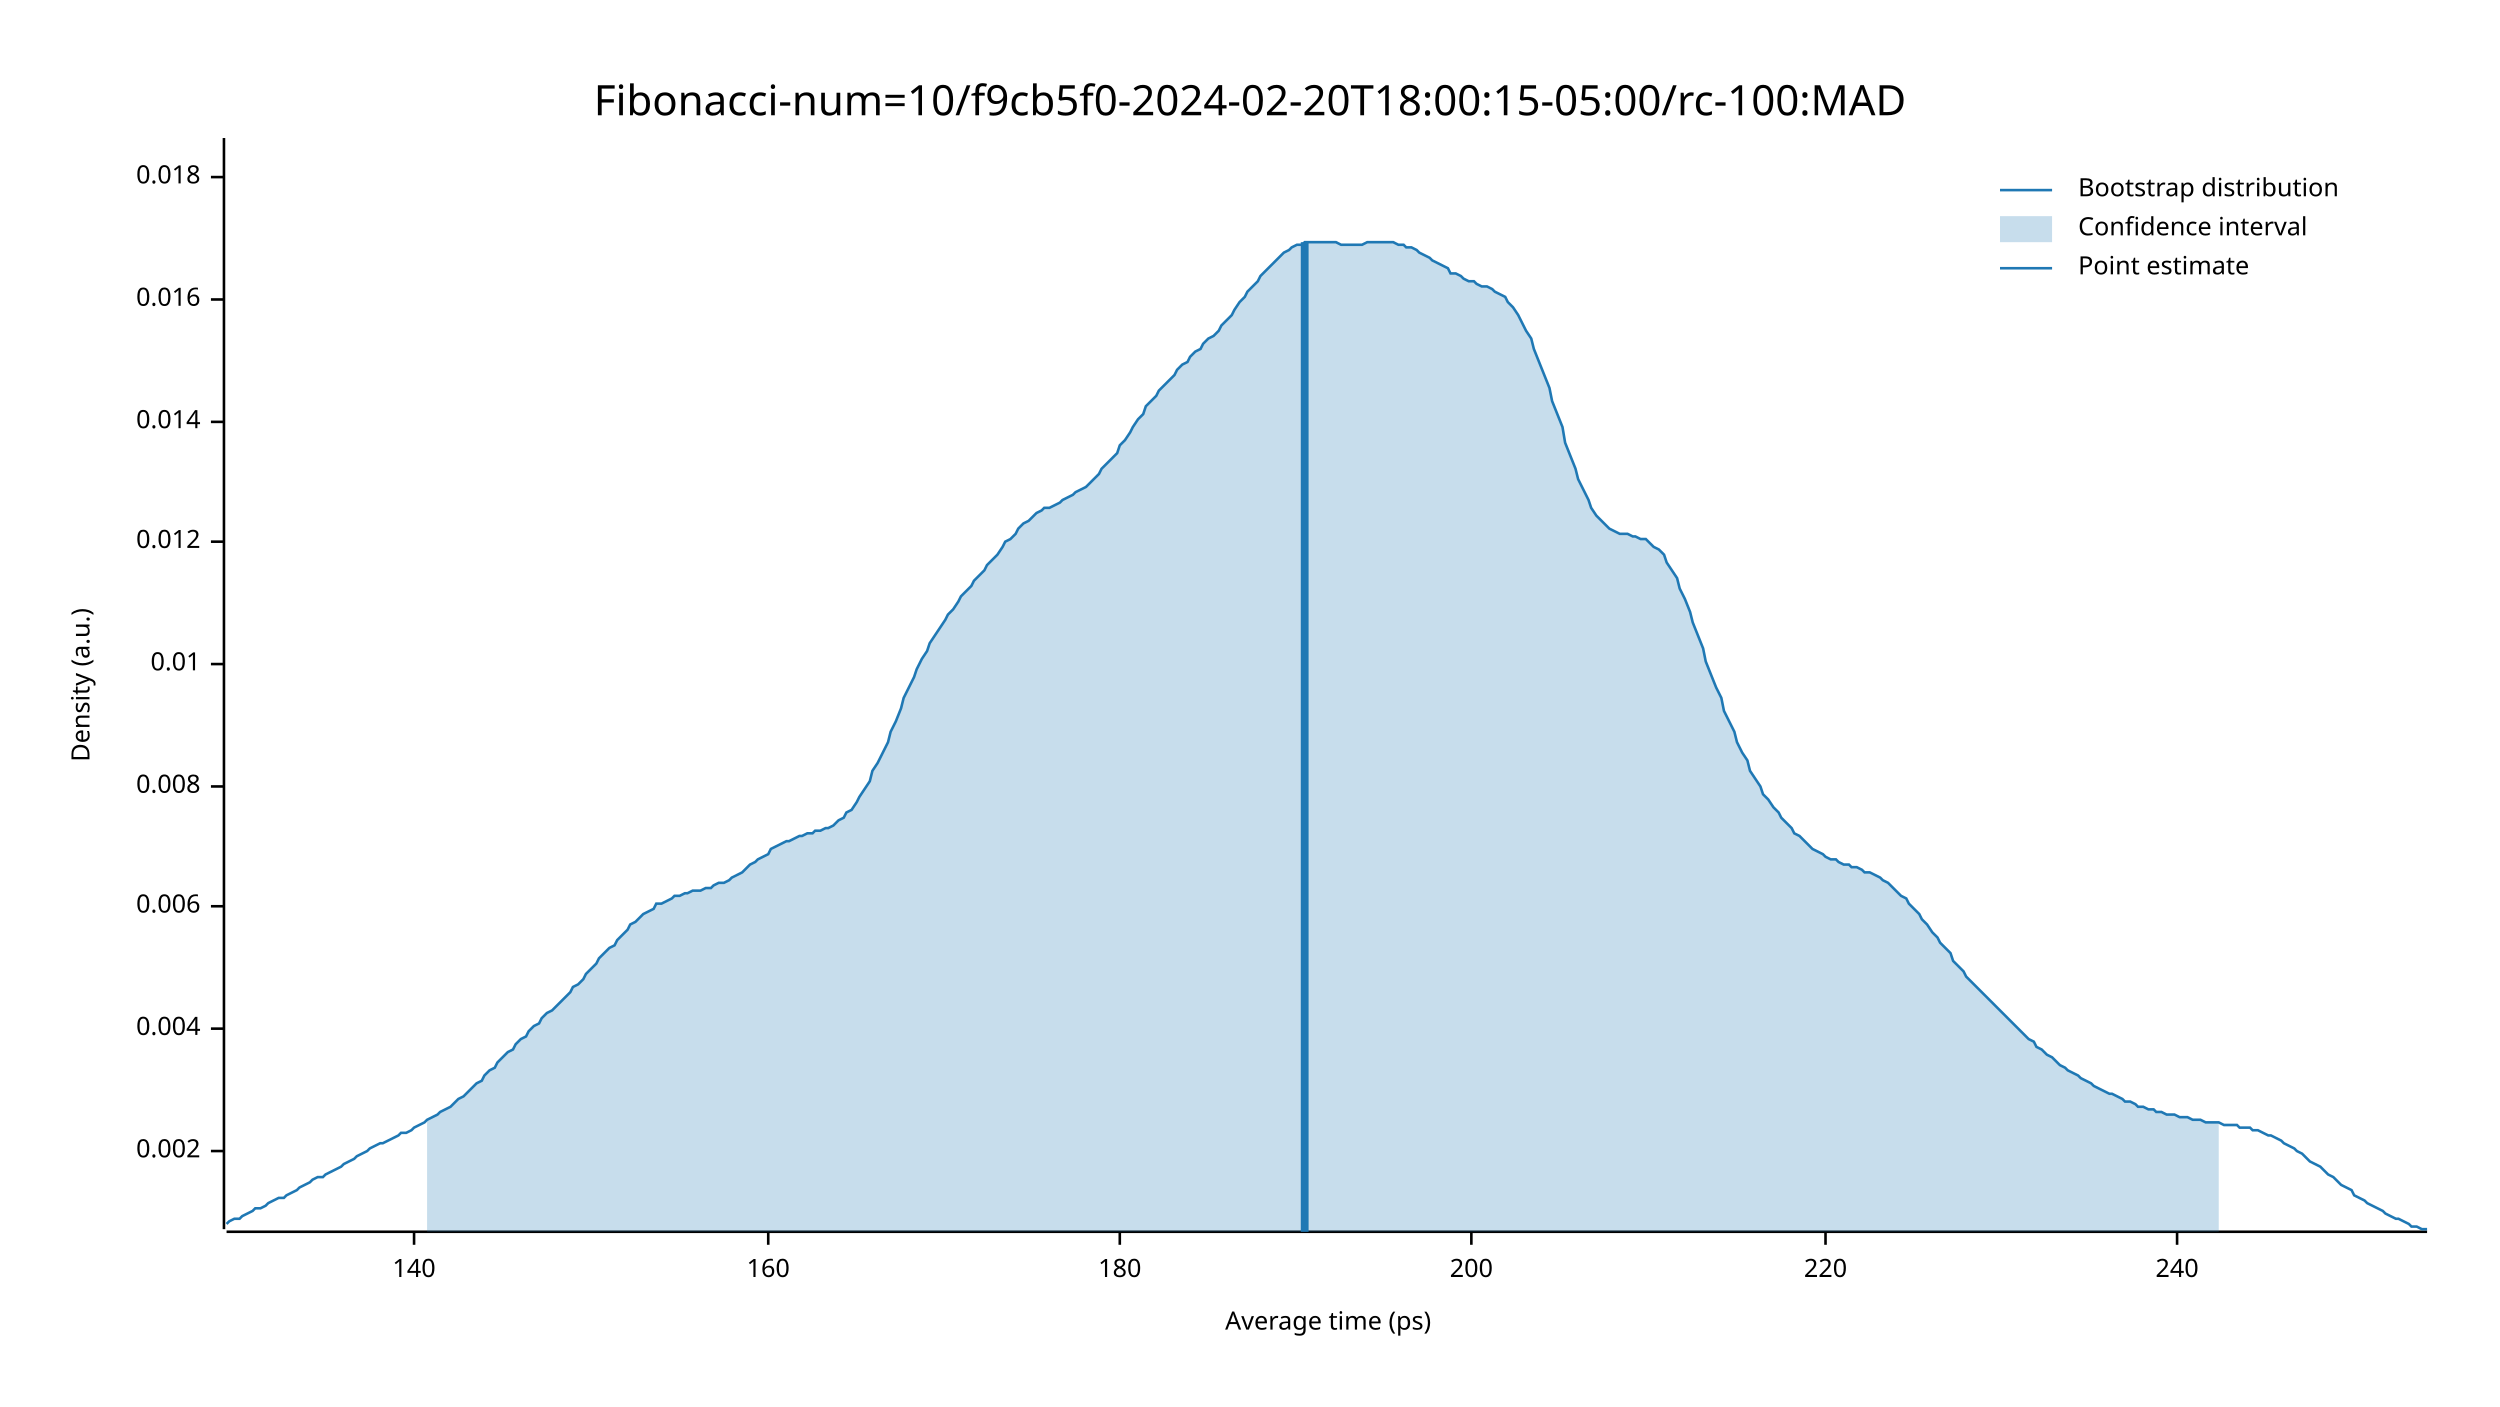
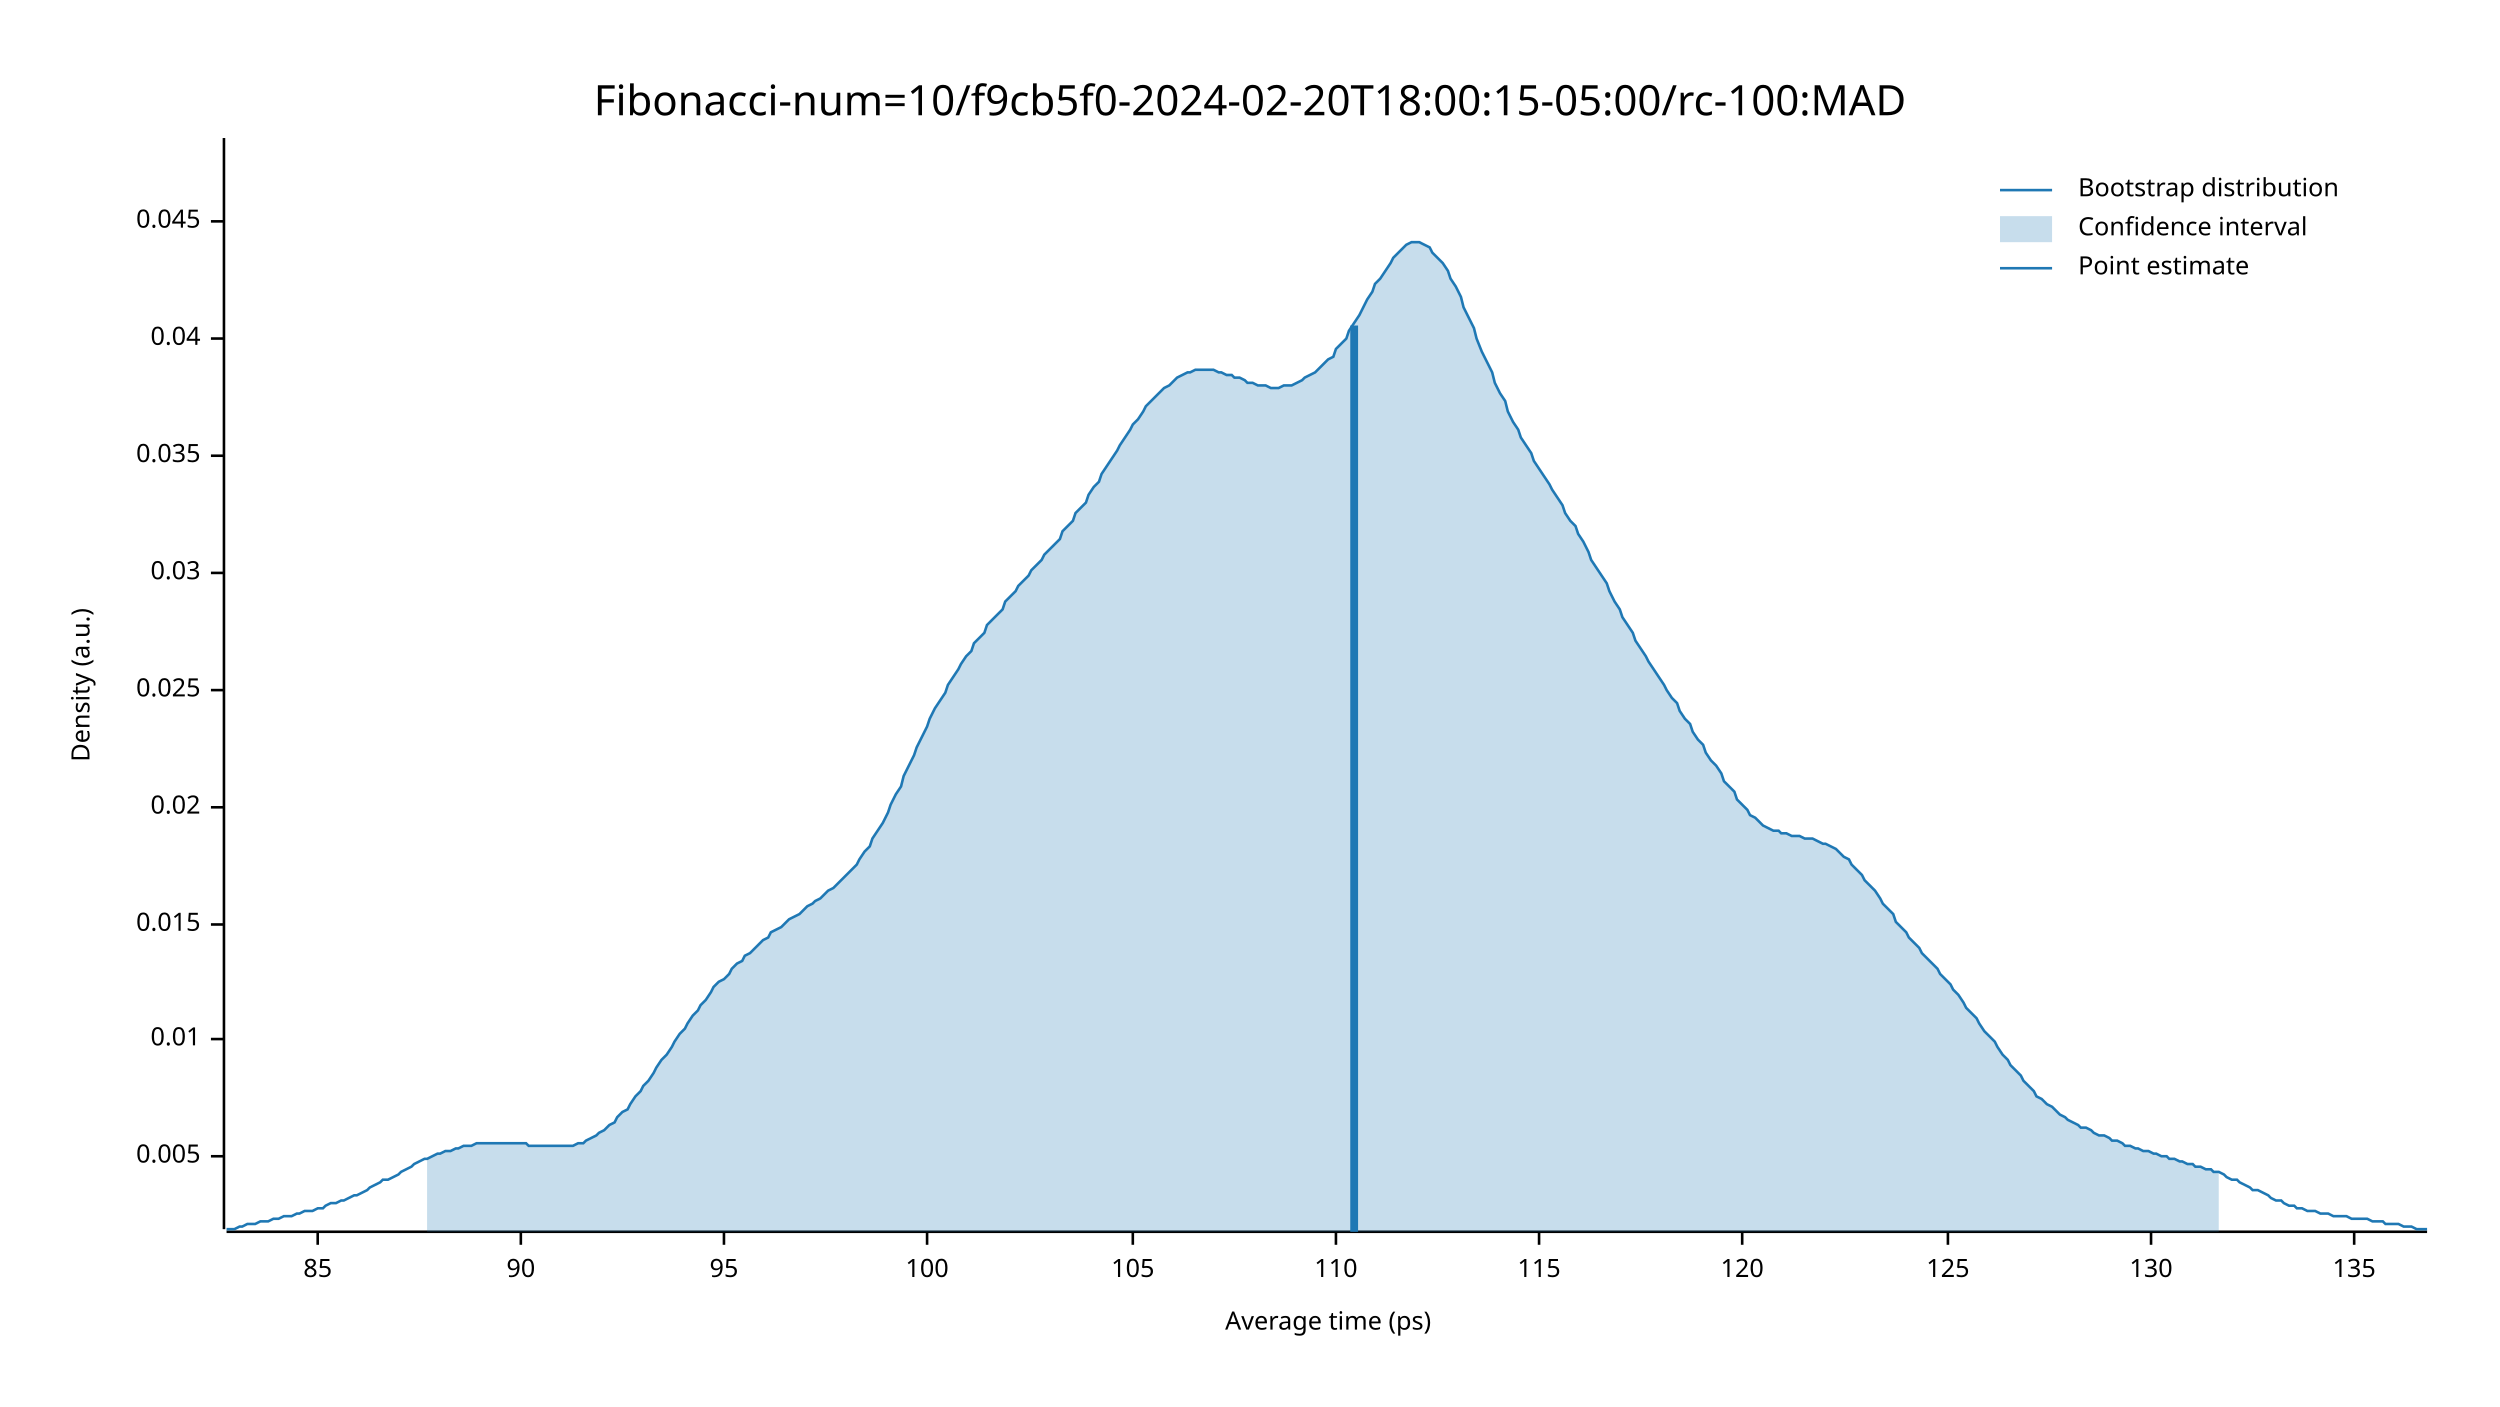
<svg xmlns="http://www.w3.org/2000/svg" width="960" height="540" viewBox="0 0 960 540">
  <text x="480" y="32" dy="0.76em" text-anchor="middle" font-family="sans-serif" font-size="16.129" opacity="1" fill="#000000">
Fibonacci-num=10/f9cb5f0-2024-02-20T18:00:15-05:00/rc-100:MAD
</text>
  <text x="27" y="263" dy="0.76em" text-anchor="middle" font-family="sans-serif" font-size="9.677" opacity="1" fill="#000000" transform="rotate(270, 27, 263)">
Density (a.u.)
</text>
  <text x="510" y="513" dy="-0.5ex" text-anchor="middle" font-family="sans-serif" font-size="9.677" opacity="1" fill="#000000">
Average time (ps)
</text>
  <polyline fill="none" opacity="1" stroke="#000000" stroke-width="1" points="86,53 86,472 " />
-   <text x="77" y="442" dy="0.5ex" text-anchor="end" font-family="sans-serif" font-size="9.677" opacity="1" fill="#000000">
- 0.002
+   <text x="77" y="444" dy="0.5ex" text-anchor="end" font-family="sans-serif" font-size="9.677" opacity="1" fill="#000000">
+ 0.005
</text>
-   <polyline fill="none" opacity="1" stroke="#000000" stroke-width="1" points="81,442 86,442 " />
-   <text x="77" y="395" dy="0.5ex" text-anchor="end" font-family="sans-serif" font-size="9.677" opacity="1" fill="#000000">
- 0.004
- </text>
-   <polyline fill="none" opacity="1" stroke="#000000" stroke-width="1" points="81,395 86,395 " />
-   <text x="77" y="348" dy="0.5ex" text-anchor="end" font-family="sans-serif" font-size="9.677" opacity="1" fill="#000000">
- 0.006
- </text>
-   <polyline fill="none" opacity="1" stroke="#000000" stroke-width="1" points="81,348 86,348 " />
-   <text x="77" y="302" dy="0.5ex" text-anchor="end" font-family="sans-serif" font-size="9.677" opacity="1" fill="#000000">
- 0.008
- </text>
-   <polyline fill="none" opacity="1" stroke="#000000" stroke-width="1" points="81,302 86,302 " />
-   <text x="77" y="255" dy="0.5ex" text-anchor="end" font-family="sans-serif" font-size="9.677" opacity="1" fill="#000000">
+   <polyline fill="none" opacity="1" stroke="#000000" stroke-width="1" points="81,444 86,444 " />
+   <text x="77" y="399" dy="0.5ex" text-anchor="end" font-family="sans-serif" font-size="9.677" opacity="1" fill="#000000">
0.01
</text>
-   <polyline fill="none" opacity="1" stroke="#000000" stroke-width="1" points="81,255 86,255 " />
-   <text x="77" y="208" dy="0.5ex" text-anchor="end" font-family="sans-serif" font-size="9.677" opacity="1" fill="#000000">
- 0.012
+   <polyline fill="none" opacity="1" stroke="#000000" stroke-width="1" points="81,399 86,399 " />
+   <text x="77" y="355" dy="0.5ex" text-anchor="end" font-family="sans-serif" font-size="9.677" opacity="1" fill="#000000">
+ 0.015
</text>
-   <polyline fill="none" opacity="1" stroke="#000000" stroke-width="1" points="81,208 86,208 " />
-   <text x="77" y="162" dy="0.5ex" text-anchor="end" font-family="sans-serif" font-size="9.677" opacity="1" fill="#000000">
- 0.014
+   <polyline fill="none" opacity="1" stroke="#000000" stroke-width="1" points="81,355 86,355 " />
+   <text x="77" y="310" dy="0.5ex" text-anchor="end" font-family="sans-serif" font-size="9.677" opacity="1" fill="#000000">
+ 0.02
</text>
-   <polyline fill="none" opacity="1" stroke="#000000" stroke-width="1" points="81,162 86,162 " />
-   <text x="77" y="115" dy="0.5ex" text-anchor="end" font-family="sans-serif" font-size="9.677" opacity="1" fill="#000000">
- 0.016
+   <polyline fill="none" opacity="1" stroke="#000000" stroke-width="1" points="81,310 86,310 " />
+   <text x="77" y="265" dy="0.5ex" text-anchor="end" font-family="sans-serif" font-size="9.677" opacity="1" fill="#000000">
+ 0.025
</text>
-   <polyline fill="none" opacity="1" stroke="#000000" stroke-width="1" points="81,115 86,115 " />
-   <text x="77" y="68" dy="0.5ex" text-anchor="end" font-family="sans-serif" font-size="9.677" opacity="1" fill="#000000">
- 0.018
+   <polyline fill="none" opacity="1" stroke="#000000" stroke-width="1" points="81,265 86,265 " />
+   <text x="77" y="220" dy="0.5ex" text-anchor="end" font-family="sans-serif" font-size="9.677" opacity="1" fill="#000000">
+ 0.03
</text>
-   <polyline fill="none" opacity="1" stroke="#000000" stroke-width="1" points="81,68 86,68 " />
+   <polyline fill="none" opacity="1" stroke="#000000" stroke-width="1" points="81,220 86,220 " />
+   <text x="77" y="175" dy="0.5ex" text-anchor="end" font-family="sans-serif" font-size="9.677" opacity="1" fill="#000000">
+ 0.035
+ </text>
+   <polyline fill="none" opacity="1" stroke="#000000" stroke-width="1" points="81,175 86,175 " />
+   <text x="77" y="130" dy="0.5ex" text-anchor="end" font-family="sans-serif" font-size="9.677" opacity="1" fill="#000000">
+ 0.04
+ </text>
+   <polyline fill="none" opacity="1" stroke="#000000" stroke-width="1" points="81,130 86,130 " />
+   <text x="77" y="85" dy="0.5ex" text-anchor="end" font-family="sans-serif" font-size="9.677" opacity="1" fill="#000000">
+ 0.045
+ </text>
+   <polyline fill="none" opacity="1" stroke="#000000" stroke-width="1" points="81,85 86,85 " />
  <polyline fill="none" opacity="1" stroke="#000000" stroke-width="1" points="87,473 932,473 " />
-   <text x="159" y="483" dy="0.76em" text-anchor="middle" font-family="sans-serif" font-size="9.677" opacity="1" fill="#000000">
- 140
+   <text x="122" y="483" dy="0.76em" text-anchor="middle" font-family="sans-serif" font-size="9.677" opacity="1" fill="#000000">
+ 85
</text>
-   <polyline fill="none" opacity="1" stroke="#000000" stroke-width="1" points="159,473 159,478 " />
-   <text x="295" y="483" dy="0.76em" text-anchor="middle" font-family="sans-serif" font-size="9.677" opacity="1" fill="#000000">
- 160
+   <polyline fill="none" opacity="1" stroke="#000000" stroke-width="1" points="122,473 122,478 " />
+   <text x="200" y="483" dy="0.76em" text-anchor="middle" font-family="sans-serif" font-size="9.677" opacity="1" fill="#000000">
+ 90
</text>
-   <polyline fill="none" opacity="1" stroke="#000000" stroke-width="1" points="295,473 295,478 " />
-   <text x="430" y="483" dy="0.76em" text-anchor="middle" font-family="sans-serif" font-size="9.677" opacity="1" fill="#000000">
- 180
+   <polyline fill="none" opacity="1" stroke="#000000" stroke-width="1" points="200,473 200,478 " />
+   <text x="278" y="483" dy="0.76em" text-anchor="middle" font-family="sans-serif" font-size="9.677" opacity="1" fill="#000000">
+ 95
</text>
-   <polyline fill="none" opacity="1" stroke="#000000" stroke-width="1" points="430,473 430,478 " />
-   <text x="565" y="483" dy="0.76em" text-anchor="middle" font-family="sans-serif" font-size="9.677" opacity="1" fill="#000000">
- 200
+   <polyline fill="none" opacity="1" stroke="#000000" stroke-width="1" points="278,473 278,478 " />
+   <text x="356" y="483" dy="0.76em" text-anchor="middle" font-family="sans-serif" font-size="9.677" opacity="1" fill="#000000">
+ 100
</text>
-   <polyline fill="none" opacity="1" stroke="#000000" stroke-width="1" points="565,473 565,478 " />
-   <text x="701" y="483" dy="0.76em" text-anchor="middle" font-family="sans-serif" font-size="9.677" opacity="1" fill="#000000">
- 220
+   <polyline fill="none" opacity="1" stroke="#000000" stroke-width="1" points="356,473 356,478 " />
+   <text x="435" y="483" dy="0.76em" text-anchor="middle" font-family="sans-serif" font-size="9.677" opacity="1" fill="#000000">
+ 105
</text>
-   <polyline fill="none" opacity="1" stroke="#000000" stroke-width="1" points="701,473 701,478 " />
-   <text x="836" y="483" dy="0.76em" text-anchor="middle" font-family="sans-serif" font-size="9.677" opacity="1" fill="#000000">
- 240
+   <polyline fill="none" opacity="1" stroke="#000000" stroke-width="1" points="435,473 435,478 " />
+   <text x="513" y="483" dy="0.76em" text-anchor="middle" font-family="sans-serif" font-size="9.677" opacity="1" fill="#000000">
+ 110
</text>
-   <polyline fill="none" opacity="1" stroke="#000000" stroke-width="1" points="836,473 836,478 " />
-   <polyline fill="none" opacity="1" stroke="#1F78B4" stroke-width="1" points="87,470 88,469 90,468 92,468 93,467 95,466 97,465 98,464 100,464 102,463 103,462 105,461 107,460 109,460 110,459 112,458 114,457 115,456 117,455 119,454 120,453 122,452 124,452 125,451 127,450 129,449 131,448 132,447 134,446 136,445 137,444 139,443 141,442 142,441 144,440 146,439 147,439 149,438 151,437 153,436 154,435 156,435 158,434 159,433 161,432 163,431 164,430 166,429 168,428 169,427 171,426 173,425 175,423 176,422 178,421 180,419 181,418 183,416 185,415 186,413 188,411 190,410 191,408 193,406 195,404 197,403 198,401 200,399 202,398 203,396 205,394 207,393 208,391 210,389 212,388 214,386 215,385 217,383 219,381 220,379 222,378 224,376 225,374 227,372 229,370 230,368 232,366 234,364 236,363 237,361 239,359 241,357 242,355 244,354 246,352 247,351 249,350 251,349 252,347 254,347 256,346 258,345 259,344 261,344 263,343 264,343 266,342 268,342 269,342 271,341 273,341 274,340 276,339 278,339 280,338 281,337 283,336 285,335 286,334 288,332 290,331 291,330 293,329 295,328 296,326 298,325 300,324 302,323 303,323 305,322 307,321 308,321 310,320 312,320 313,319 315,319 317,318 318,318 320,317 322,315 324,314 325,312 327,311 329,308 330,306 332,303 334,300 335,296 337,293 339,289 341,285 342,281 344,277 346,272 347,268 349,264 351,260 352,257 354,253 356,250 357,247 359,244 361,241 363,238 364,236 366,234 368,231 369,229 371,227 373,225 374,223 376,221 378,219 379,217 381,215 383,213 385,210 386,208 388,207 390,205 391,203 393,201 395,200 396,199 398,197 400,196 401,195 403,195 405,194 407,193 408,192 410,191 412,190 413,189 415,188 417,187 418,186 420,184 422,182 423,180 425,178 427,176 429,174 430,171 432,169 434,166 435,164 437,161 439,159 440,156 442,154 444,152 445,150 447,148 449,146 451,144 452,142 454,140 456,139 457,137 459,135 461,134 462,132 464,130 466,129 468,127 469,125 471,123 473,121 474,119 476,116 478,114 479,112 481,110 483,108 484,106 486,104 488,102 490,100 491,99 493,97 495,96 496,95 498,94 500,94 501,93 503,93 505,93 506,93 508,93 510,93 512,93 513,93 515,94 517,94 518,94 520,94 522,94 523,94 525,93 527,93 528,93 530,93 532,93 534,93 535,93 537,94 539,94 540,95 542,95 544,96 545,97 547,98 549,99 550,100 552,101 554,102 556,103 557,105 559,105 561,106 562,107 564,108 566,108 567,109 569,110 571,110 573,111 574,112 576,113 578,114 579,116 581,118 583,121 584,123 586,127 588,130 589,134 591,139 593,144 595,149 596,154 598,159 600,164 601,170 603,175 605,180 606,184 608,188 610,192 611,195 613,198 615,200 617,202 618,203 620,204 622,205 623,205 625,205 627,206 628,206 630,207 632,207 633,208 635,210 637,211 639,213 640,216 642,219 644,222 645,226 647,230 649,235 650,239 652,244 654,249 655,254 657,259 659,264 661,268 662,273 664,277 666,281 667,285 669,289 671,292 672,296 674,299 676,302 677,305 679,307 681,310 683,312 684,314 686,316 688,318 689,320 691,321 693,323 694,324 696,326 698,327 700,328 701,329 703,330 705,330 706,331 708,332 710,332 711,333 713,333 715,334 716,335 718,335 720,336 722,337 723,338 725,339 727,341 728,342 730,344 732,345 733,347 735,349 737,351 738,353 740,355 742,358 744,360 745,362 747,364 749,366 750,369 752,371 754,373 755,375 757,377 759,379 760,380 762,382 764,384 766,386 767,387 769,389 771,391 772,392 774,394 776,396 777,397 779,399 781,400 782,402 784,403 786,405 788,406 789,407 791,409 793,410 794,411 796,412 798,413 799,414 801,415 803,416 804,417 806,418 808,419 810,420 811,420 813,421 815,422 816,423 818,423 820,424 821,425 823,425 825,426 827,426 828,427 830,427 832,428 833,428 835,428 837,429 838,429 840,429 842,430 843,430 845,430 847,431 849,431 850,431 852,431 854,432 855,432 857,432 859,432 860,433 862,433 864,433 865,434 867,434 869,435 871,436 872,436 874,437 876,438 877,439 879,440 881,441 882,442 884,443 886,445 887,446 889,447 891,448 893,450 894,451 896,452 898,454 899,455 901,456 903,457 904,459 906,460 908,461 909,462 911,463 913,464 915,465 916,466 918,467 920,468 921,468 923,469 925,470 926,471 928,471 930,472 932,472 " />
-   <polygon opacity="0.25" fill="#1F78B4" points="164,430 166,429 168,428 169,427 171,426 173,425 175,423 176,422 178,421 180,419 181,418 183,416 185,415 186,413 188,411 190,410 191,408 193,406 195,404 197,403 198,401 200,399 202,398 203,396 205,394 207,393 208,391 210,389 212,388 214,386 215,385 217,383 219,381 220,379 222,378 224,376 225,374 227,372 229,370 230,368 232,366 234,364 236,363 237,361 239,359 241,357 242,355 244,354 246,352 247,351 249,350 251,349 252,347 254,347 256,346 258,345 259,344 261,344 263,343 264,343 266,342 268,342 269,342 271,341 273,341 274,340 276,339 278,339 280,338 281,337 283,336 285,335 286,334 288,332 290,331 291,330 293,329 295,328 296,326 298,325 300,324 302,323 303,323 305,322 307,321 308,321 310,320 312,320 313,319 315,319 317,318 318,318 320,317 322,315 324,314 325,312 327,311 329,308 330,306 332,303 334,300 335,296 337,293 339,289 341,285 342,281 344,277 346,272 347,268 349,264 351,260 352,257 354,253 356,250 357,247 359,244 361,241 363,238 364,236 366,234 368,231 369,229 371,227 373,225 374,223 376,221 378,219 379,217 381,215 383,213 385,210 386,208 388,207 390,205 391,203 393,201 395,200 396,199 398,197 400,196 401,195 403,195 405,194 407,193 408,192 410,191 412,190 413,189 415,188 417,187 418,186 420,184 422,182 423,180 425,178 427,176 429,174 430,171 432,169 434,166 435,164 437,161 439,159 440,156 442,154 444,152 445,150 447,148 449,146 451,144 452,142 454,140 456,139 457,137 459,135 461,134 462,132 464,130 466,129 468,127 469,125 471,123 473,121 474,119 476,116 478,114 479,112 481,110 483,108 484,106 486,104 488,102 490,100 491,99 493,97 495,96 496,95 498,94 500,94 501,93 503,93 505,93 506,93 508,93 510,93 512,93 513,93 515,94 517,94 518,94 520,94 522,94 523,94 525,93 527,93 528,93 530,93 532,93 534,93 535,93 537,94 539,94 540,95 542,95 544,96 545,97 547,98 549,99 550,100 552,101 554,102 556,103 557,105 559,105 561,106 562,107 564,108 566,108 567,109 569,110 571,110 573,111 574,112 576,113 578,114 579,116 581,118 583,121 584,123 586,127 588,130 589,134 591,139 593,144 595,149 596,154 598,159 600,164 601,170 603,175 605,180 606,184 608,188 610,192 611,195 613,198 615,200 617,202 618,203 620,204 622,205 623,205 625,205 627,206 628,206 630,207 632,207 633,208 635,210 637,211 639,213 640,216 642,219 644,222 645,226 647,230 649,235 650,239 652,244 654,249 655,254 657,259 659,264 661,268 662,273 664,277 666,281 667,285 669,289 671,292 672,296 674,299 676,302 677,305 679,307 681,310 683,312 684,314 686,316 688,318 689,320 691,321 693,323 694,324 696,326 698,327 700,328 701,329 703,330 705,330 706,331 708,332 710,332 711,333 713,333 715,334 716,335 718,335 720,336 722,337 723,338 725,339 727,341 728,342 730,344 732,345 733,347 735,349 737,351 738,353 740,355 742,358 744,360 745,362 747,364 749,366 750,369 752,371 754,373 755,375 757,377 759,379 760,380 762,382 764,384 766,386 767,387 769,389 771,391 772,392 774,394 776,396 777,397 779,399 781,400 782,402 784,403 786,405 788,406 789,407 791,409 793,410 794,411 796,412 798,413 799,414 801,415 803,416 804,417 806,418 808,419 810,420 811,420 813,421 815,422 816,423 818,423 820,424 821,425 823,425 825,426 827,426 828,427 830,427 832,428 833,428 835,428 837,429 838,429 840,429 842,430 843,430 845,430 847,431 849,431 850,431 852,431 852,473 164,473 " />
-   <polyline fill="none" opacity="1" stroke="#1F78B4" stroke-width="3" points="501,473 501,93 " />
+   <polyline fill="none" opacity="1" stroke="#000000" stroke-width="1" points="513,473 513,478 " />
+   <text x="591" y="483" dy="0.76em" text-anchor="middle" font-family="sans-serif" font-size="9.677" opacity="1" fill="#000000">
+ 115
+ </text>
+   <polyline fill="none" opacity="1" stroke="#000000" stroke-width="1" points="591,473 591,478 " />
+   <text x="669" y="483" dy="0.76em" text-anchor="middle" font-family="sans-serif" font-size="9.677" opacity="1" fill="#000000">
+ 120
+ </text>
+   <polyline fill="none" opacity="1" stroke="#000000" stroke-width="1" points="669,473 669,478 " />
+   <text x="748" y="483" dy="0.76em" text-anchor="middle" font-family="sans-serif" font-size="9.677" opacity="1" fill="#000000">
+ 125
+ </text>
+   <polyline fill="none" opacity="1" stroke="#000000" stroke-width="1" points="748,473 748,478 " />
+   <text x="826" y="483" dy="0.76em" text-anchor="middle" font-family="sans-serif" font-size="9.677" opacity="1" fill="#000000">
+ 130
+ </text>
+   <polyline fill="none" opacity="1" stroke="#000000" stroke-width="1" points="826,473 826,478 " />
+   <text x="904" y="483" dy="0.76em" text-anchor="middle" font-family="sans-serif" font-size="9.677" opacity="1" fill="#000000">
+ 135
+ </text>
+   <polyline fill="none" opacity="1" stroke="#000000" stroke-width="1" points="904,473 904,478 " />
+   <polyline fill="none" opacity="1" stroke="#1F78B4" stroke-width="1" points="87,472 88,472 90,472 92,471 93,471 95,470 97,470 98,470 100,469 102,469 103,469 105,468 107,468 109,467 110,467 112,467 114,466 115,466 117,465 119,465 120,465 122,464 124,464 125,463 127,462 129,462 131,461 132,461 134,460 136,459 137,459 139,458 141,457 142,456 144,455 146,454 147,453 149,453 151,452 153,451 154,450 156,449 158,448 159,447 161,446 163,445 164,445 166,444 168,443 169,443 171,442 173,442 175,441 176,441 178,440 180,440 181,440 183,439 185,439 186,439 188,439 190,439 191,439 193,439 195,439 197,439 198,439 200,439 202,439 203,440 205,440 207,440 208,440 210,440 212,440 214,440 215,440 217,440 219,440 220,440 222,439 224,439 225,438 227,437 229,436 230,435 232,434 234,432 236,431 237,429 239,427 241,426 242,424 244,421 246,419 247,417 249,415 251,412 252,410 254,407 256,405 258,402 259,400 261,397 263,395 264,393 266,390 268,388 269,386 271,384 273,381 274,379 276,377 278,376 280,374 281,372 283,370 285,369 286,367 288,366 290,364 291,363 293,361 295,360 296,358 298,357 300,356 302,354 303,353 305,352 307,351 308,350 310,348 312,347 313,346 315,345 317,343 318,342 320,341 322,339 324,337 325,336 327,334 329,332 330,330 332,327 334,325 335,322 337,319 339,316 341,312 342,309 344,305 346,302 347,298 349,294 351,290 352,287 354,283 356,279 357,276 359,272 361,269 363,266 364,263 366,260 368,257 369,255 371,252 373,250 374,247 376,245 378,243 379,240 381,238 383,236 385,234 386,231 388,229 390,227 391,225 393,223 395,221 396,219 398,217 400,215 401,213 403,211 405,209 407,207 408,204 410,202 412,200 413,197 415,195 417,193 418,190 420,187 422,185 423,182 425,179 427,176 429,173 430,171 432,168 434,165 435,163 437,161 439,158 440,156 442,154 444,152 445,151 447,149 449,148 451,146 452,145 454,144 456,143 457,143 459,142 461,142 462,142 464,142 466,142 468,143 469,143 471,144 473,144 474,145 476,145 478,146 479,147 481,147 483,148 484,148 486,148 488,149 490,149 491,149 493,148 495,148 496,148 498,147 500,146 501,145 503,144 505,143 506,142 508,140 510,138 512,137 513,134 515,132 517,130 518,127 520,124 522,121 523,119 525,115 527,112 528,109 530,107 532,104 534,101 535,99 537,97 539,95 540,94 542,93 544,93 545,93 547,94 549,95 550,97 552,99 554,101 556,104 557,107 559,110 561,114 562,118 564,122 566,126 567,130 569,135 571,139 573,143 574,147 576,151 578,154 579,158 581,162 583,165 584,168 586,171 588,174 589,177 591,180 593,183 595,186 596,188 598,191 600,194 601,197 603,200 605,202 606,205 608,208 610,212 611,215 613,218 615,221 617,224 618,227 620,231 622,234 623,237 625,240 627,243 628,246 630,249 632,252 633,254 635,257 637,260 639,263 640,265 642,268 644,270 645,273 647,276 649,278 650,281 652,284 654,286 655,289 657,292 659,294 661,297 662,300 664,302 666,304 667,307 669,309 671,311 672,313 674,314 676,316 677,317 679,318 681,319 683,319 684,320 686,320 688,321 689,321 691,321 693,322 694,322 696,322 698,323 700,324 701,324 703,325 705,326 706,327 708,329 710,330 711,332 713,334 715,336 716,338 718,340 720,342 722,345 723,347 725,349 727,351 728,354 730,356 732,358 733,360 735,362 737,364 738,366 740,368 742,370 744,372 745,374 747,376 749,378 750,380 752,382 754,385 755,387 757,389 759,391 760,393 762,396 764,398 766,400 767,402 769,405 771,407 772,409 774,411 776,413 777,415 779,417 781,419 782,421 784,422 786,424 788,425 789,426 791,428 793,429 794,430 796,431 798,432 799,433 801,433 803,434 804,435 806,436 808,436 810,437 811,438 813,438 815,439 816,440 818,440 820,441 821,441 823,442 825,442 827,443 828,443 830,444 832,444 833,445 835,445 837,446 838,446 840,447 842,447 843,448 845,448 847,449 849,449 850,450 852,450 854,451 855,452 857,453 859,453 860,454 862,455 864,456 865,457 867,457 869,458 871,459 872,460 874,461 876,461 877,462 879,463 881,463 882,464 884,464 886,465 887,465 889,465 891,466 893,466 894,466 896,467 898,467 899,467 901,467 903,468 904,468 906,468 908,468 909,468 911,469 913,469 915,469 916,470 918,470 920,470 921,470 923,471 925,471 926,471 928,472 930,472 932,472 " />
+   <polygon opacity="0.25" fill="#1F78B4" points="164,445 166,444 168,443 169,443 171,442 173,442 175,441 176,441 178,440 180,440 181,440 183,439 185,439 186,439 188,439 190,439 191,439 193,439 195,439 197,439 198,439 200,439 202,439 203,440 205,440 207,440 208,440 210,440 212,440 214,440 215,440 217,440 219,440 220,440 222,439 224,439 225,438 227,437 229,436 230,435 232,434 234,432 236,431 237,429 239,427 241,426 242,424 244,421 246,419 247,417 249,415 251,412 252,410 254,407 256,405 258,402 259,400 261,397 263,395 264,393 266,390 268,388 269,386 271,384 273,381 274,379 276,377 278,376 280,374 281,372 283,370 285,369 286,367 288,366 290,364 291,363 293,361 295,360 296,358 298,357 300,356 302,354 303,353 305,352 307,351 308,350 310,348 312,347 313,346 315,345 317,343 318,342 320,341 322,339 324,337 325,336 327,334 329,332 330,330 332,327 334,325 335,322 337,319 339,316 341,312 342,309 344,305 346,302 347,298 349,294 351,290 352,287 354,283 356,279 357,276 359,272 361,269 363,266 364,263 366,260 368,257 369,255 371,252 373,250 374,247 376,245 378,243 379,240 381,238 383,236 385,234 386,231 388,229 390,227 391,225 393,223 395,221 396,219 398,217 400,215 401,213 403,211 405,209 407,207 408,204 410,202 412,200 413,197 415,195 417,193 418,190 420,187 422,185 423,182 425,179 427,176 429,173 430,171 432,168 434,165 435,163 437,161 439,158 440,156 442,154 444,152 445,151 447,149 449,148 451,146 452,145 454,144 456,143 457,143 459,142 461,142 462,142 464,142 466,142 468,143 469,143 471,144 473,144 474,145 476,145 478,146 479,147 481,147 483,148 484,148 486,148 488,149 490,149 491,149 493,148 495,148 496,148 498,147 500,146 501,145 503,144 505,143 506,142 508,140 510,138 512,137 513,134 515,132 517,130 518,127 520,124 522,121 523,119 525,115 527,112 528,109 530,107 532,104 534,101 535,99 537,97 539,95 540,94 542,93 544,93 545,93 547,94 549,95 550,97 552,99 554,101 556,104 557,107 559,110 561,114 562,118 564,122 566,126 567,130 569,135 571,139 573,143 574,147 576,151 578,154 579,158 581,162 583,165 584,168 586,171 588,174 589,177 591,180 593,183 595,186 596,188 598,191 600,194 601,197 603,200 605,202 606,205 608,208 610,212 611,215 613,218 615,221 617,224 618,227 620,231 622,234 623,237 625,240 627,243 628,246 630,249 632,252 633,254 635,257 637,260 639,263 640,265 642,268 644,270 645,273 647,276 649,278 650,281 652,284 654,286 655,289 657,292 659,294 661,297 662,300 664,302 666,304 667,307 669,309 671,311 672,313 674,314 676,316 677,317 679,318 681,319 683,319 684,320 686,320 688,321 689,321 691,321 693,322 694,322 696,322 698,323 700,324 701,324 703,325 705,326 706,327 708,329 710,330 711,332 713,334 715,336 716,338 718,340 720,342 722,345 723,347 725,349 727,351 728,354 730,356 732,358 733,360 735,362 737,364 738,366 740,368 742,370 744,372 745,374 747,376 749,378 750,380 752,382 754,385 755,387 757,389 759,391 760,393 762,396 764,398 766,400 767,402 769,405 771,407 772,409 774,411 776,413 777,415 779,417 781,419 782,421 784,422 786,424 788,425 789,426 791,428 793,429 794,430 796,431 798,432 799,433 801,433 803,434 804,435 806,436 808,436 810,437 811,438 813,438 815,439 816,440 818,440 820,441 821,441 823,442 825,442 827,443 828,443 830,444 832,444 833,445 835,445 837,446 838,446 840,447 842,447 843,448 845,448 847,449 849,449 850,450 852,450 852,473 164,473 " />
+   <polyline fill="none" opacity="1" stroke="#1F78B4" stroke-width="3" points="520,473 520,125 " />
  <text x="798" y="68" dy="0.76em" text-anchor="start" font-family="sans-serif" font-size="9.677" opacity="1" fill="#000000">
Bootstrap distribution
</text>
  <text x="798" y="83" dy="0.76em" text-anchor="start" font-family="sans-serif" font-size="9.677" opacity="1" fill="#000000">
Confidence interval
</text>
  <text x="798" y="98" dy="0.76em" text-anchor="start" font-family="sans-serif" font-size="9.677" opacity="1" fill="#000000">
Point estimate
</text>
  <polyline fill="none" opacity="1" stroke="#1F78B4" stroke-width="1" points="768,73 788,73 " />
  <rect x="768" y="83" width="20" height="10" opacity="0.25" fill="#1F78B4" stroke="none" />
  <polyline fill="none" opacity="1" stroke="#1F78B4" stroke-width="1" points="768,103 788,103 " />
</svg>
